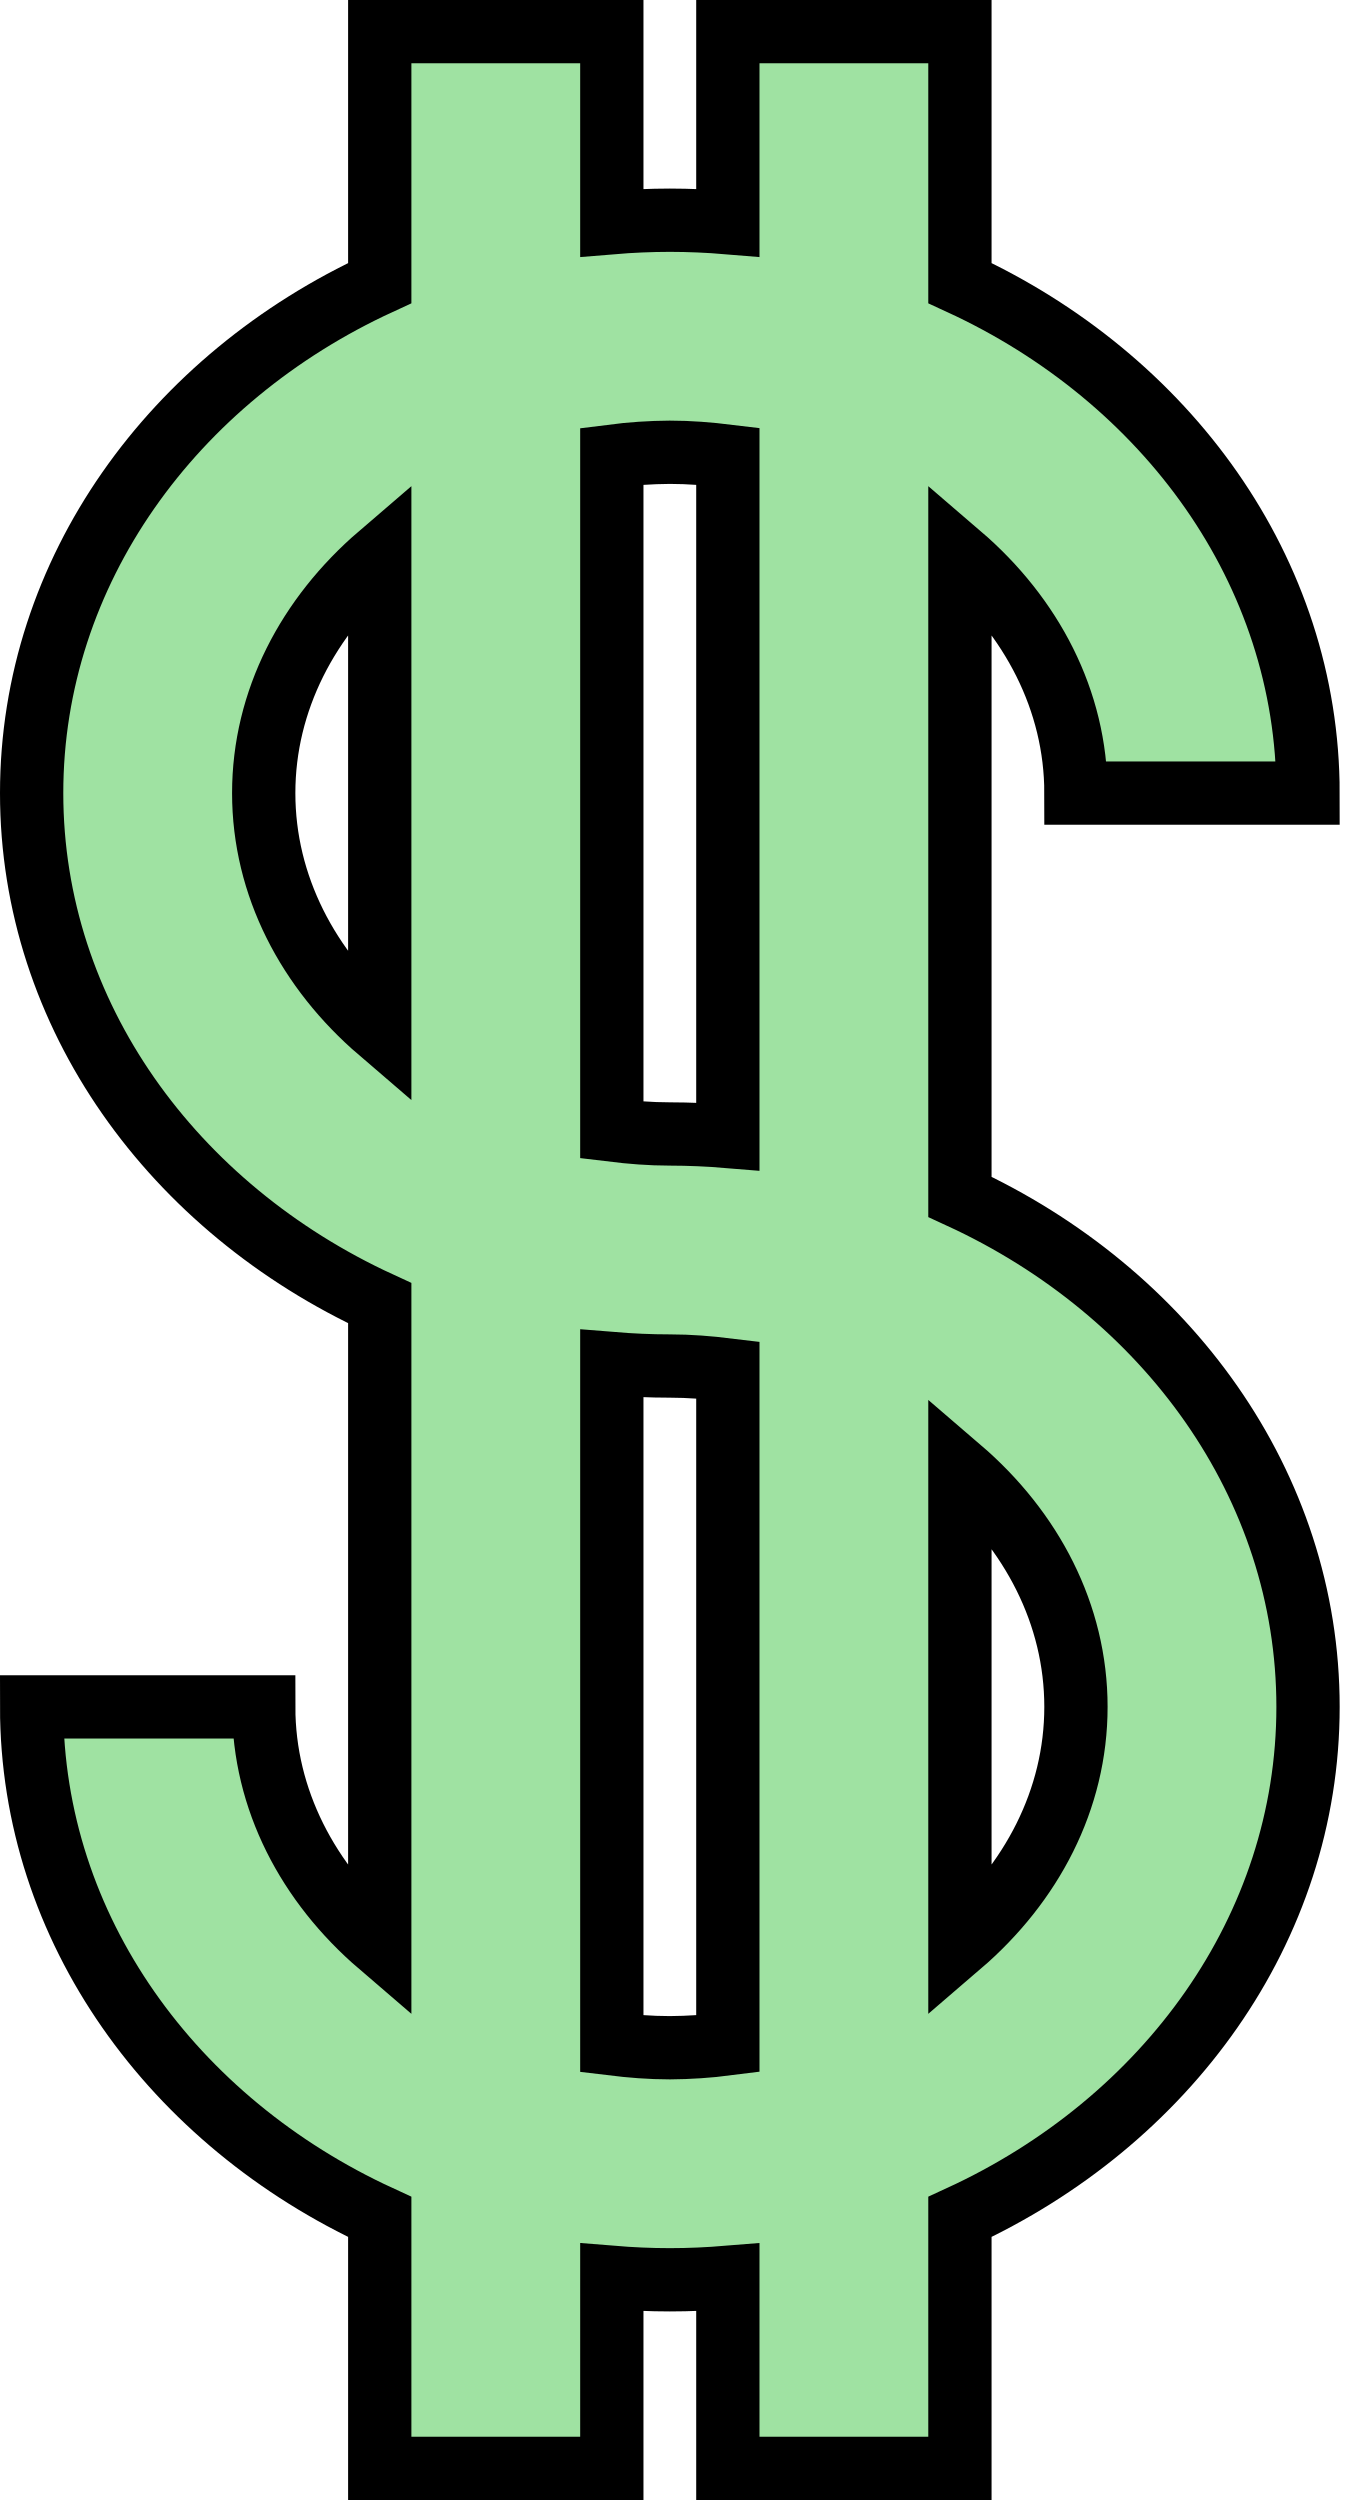
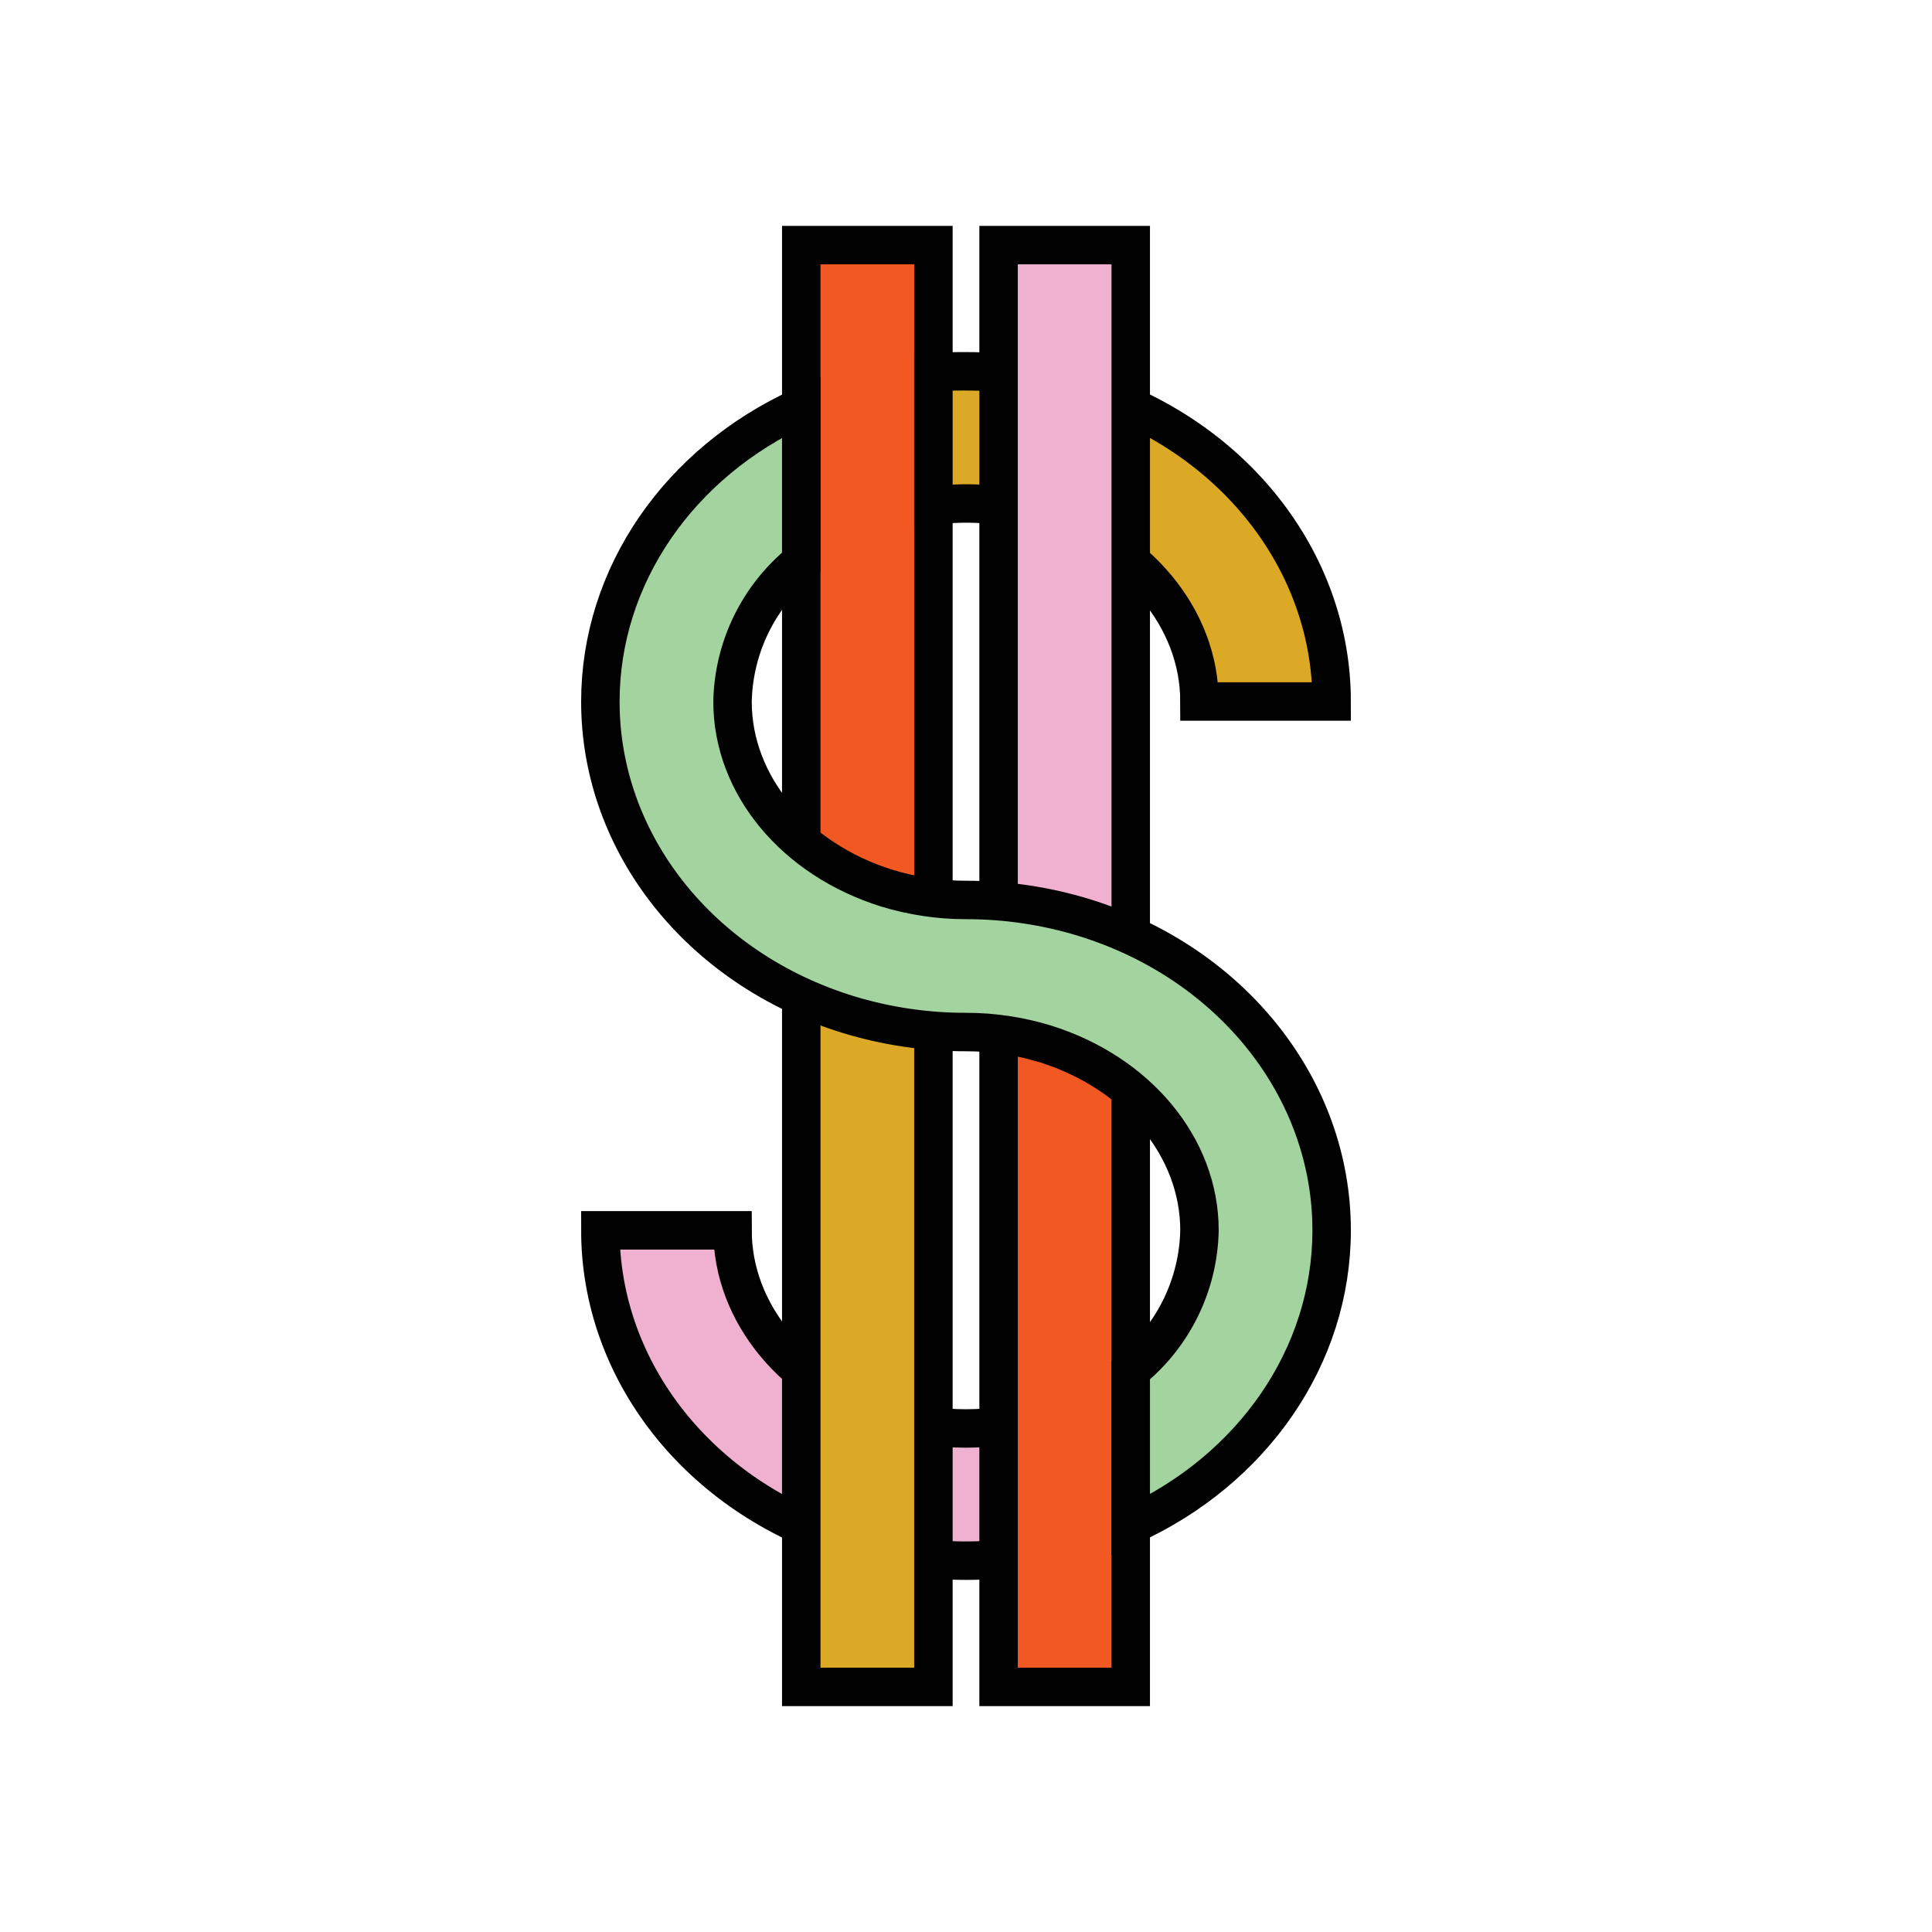
- <svg xmlns="http://www.w3.org/2000/svg" width="85" height="158" viewBox="0 0 85 158">
-   <g fill="none" fill-rule="evenodd">
-     <path fill="#9FE2A2" d="M60.667 122.922V92.828C65.196 96.715 68 102.023 68 107.875c0 5.853-2.804 11.16-7.333 15.047m-18.333 6.495c-1.25 0-2.466-.1-3.667-.246V86.177c1.208.099 2.43.156 3.667.156 1.248 0 2.465.1 3.666.246v42.592a30.264 30.264 0 0 1-3.666.246M16.667 50.125c0-5.852 2.804-11.16 7.333-15.047v30.094c-4.53-3.887-7.333-9.194-7.333-15.047m25.667-21.542c1.248 0 2.465.1 3.666.246v42.994a45.304 45.304 0 0 0-3.666-.156c-1.25 0-2.466-.1-3.667-.246V28.829a30.471 30.471 0 0 1 3.667-.246M60.667 75.64V35.078C65.196 38.965 68 44.273 68 50.125h14.667c0-14.041-8.954-26.231-22-32.235V2H46v12.073a45.304 45.304 0 0 0-3.666-.156 45.31 45.31 0 0 0-3.667.156V2H24v15.89C10.955 23.894 2 36.084 2 50.125c0 14.04 8.955 26.232 22 32.235v40.562c-4.53-3.887-7.333-9.194-7.333-15.047H2c0 14.04 8.955 26.232 22 32.235V156h14.667v-12.073c1.208.099 2.43.156 3.667.156 1.236 0 2.458-.057 3.666-.156V156h14.667v-15.89c13.046-6.003 22-18.194 22-32.235s-8.954-26.231-22-32.235" />
-     <path stroke="#000" stroke-width="4" d="M60.667 122.922V92.828C65.196 96.715 68 102.023 68 107.875c0 5.853-2.804 11.16-7.333 15.047zm-18.333 6.495c-1.25 0-2.466-.1-3.667-.246V86.177c1.208.099 2.43.156 3.667.156 1.248 0 2.465.1 3.666.246v42.592a30.264 30.264 0 0 1-3.666.246zM16.667 50.125c0-5.852 2.804-11.16 7.333-15.047v30.094c-4.53-3.887-7.333-9.194-7.333-15.047zm25.667-21.542c1.248 0 2.465.1 3.666.246v42.994a45.304 45.304 0 0 0-3.666-.156c-1.25 0-2.466-.1-3.667-.246V28.829a30.471 30.471 0 0 1 3.667-.246zM60.667 75.64V35.078C65.196 38.965 68 44.273 68 50.125h14.667c0-14.041-8.954-26.231-22-32.235V2H46v12.073a45.304 45.304 0 0 0-3.666-.156 45.31 45.31 0 0 0-3.667.156V2H24v15.89C10.955 23.894 2 36.084 2 50.125c0 14.04 8.955 26.232 22 32.235v40.562c-4.53-3.887-7.333-9.194-7.333-15.047H2c0 14.04 8.955 26.232 22 32.235V156h14.667v-12.073c1.208.099 2.43.156 3.667.156 1.236 0 2.458-.057 3.666-.156V156h14.667v-15.89c13.046-6.003 22-18.194 22-32.235s-8.954-26.231-22-32.235z" />
+ <svg xmlns="http://www.w3.org/2000/svg" viewBox="0 0 201 201">
+   <defs>
+     <style>.cls-1{fill:#f0b0cf;}.cls-1,.cls-2,.cls-3,.cls-4{stroke:#010101;stroke-miterlimit:10;stroke-width:4px;}.cls-2{fill:#f15822;}.cls-3{fill:#dca927;}.cls-4{fill:#a3d4a0;}</style>
+   </defs>
+   <g id="Layer_1" data-name="Layer 1">
+     <path class="cls-1" d="M108.74,147.39a28.38,28.38,0,0,1-16.48,0h0c-9.6-3-16.05-10.75-16.05-19.39H62.46c0,14.71,10.35,27.79,25.75,32.53a42,42,0,0,0,24.58,0Z" />
+     <polygon class="cls-2" points="103.89 102.03 103.89 153.96 103.89 175.5 117.64 175.5 117.64 153.96 117.64 102.03 103.89 102.03" />
+     <polygon class="cls-3" points="83.36 98.97 83.36 153.96 83.36 175.5 97.11 175.5 97.11 153.96 97.11 98.97 83.36 98.97" />
+     <polygon class="cls-2" points="83.36 25.5 83.36 47.04 83.36 98.97 97.11 98.97 97.11 47.04 97.11 25.5 83.36 25.5" />
+     <path class="cls-3" d="M112.79,40.47h0a41.77,41.77,0,0,0-12.29-1.84c-1.14,0-2.27,0-3.39.14V52.59a28.37,28.37,0,0,1,11.63,1h0c9.6,3,16.05,10.75,16.05,19.39h13.75C138.54,58.29,128.19,45.21,112.79,40.47Z" />
+     <polygon class="cls-1" points="103.89 25.5 103.89 47.04 103.89 102.03 117.64 102.03 117.64 47.04 117.64 25.5 103.89 25.5" />
+     <path class="cls-4" d="M112.79,95.46h0a41.77,41.77,0,0,0-12.29-1.83,28.16,28.16,0,0,1-8.24-1.23c-9.6-3-16.05-10.75-16.05-19.4a19.2,19.2,0,0,1,7.15-14.57V42.32C70.68,48.09,62.46,59.89,62.46,73c0,14.72,10.35,27.79,25.75,32.54a41.77,41.77,0,0,0,12.29,1.83,28.16,28.16,0,0,1,8.24,1.23h0c9.6,3,16.05,10.75,16.05,19.4a19.2,19.2,0,0,1-7.15,14.57v16.11c12.68-5.77,20.9-17.57,20.9-30.68C138.54,113.28,128.19,100.21,112.79,95.46Z" />
  </g>
</svg>
